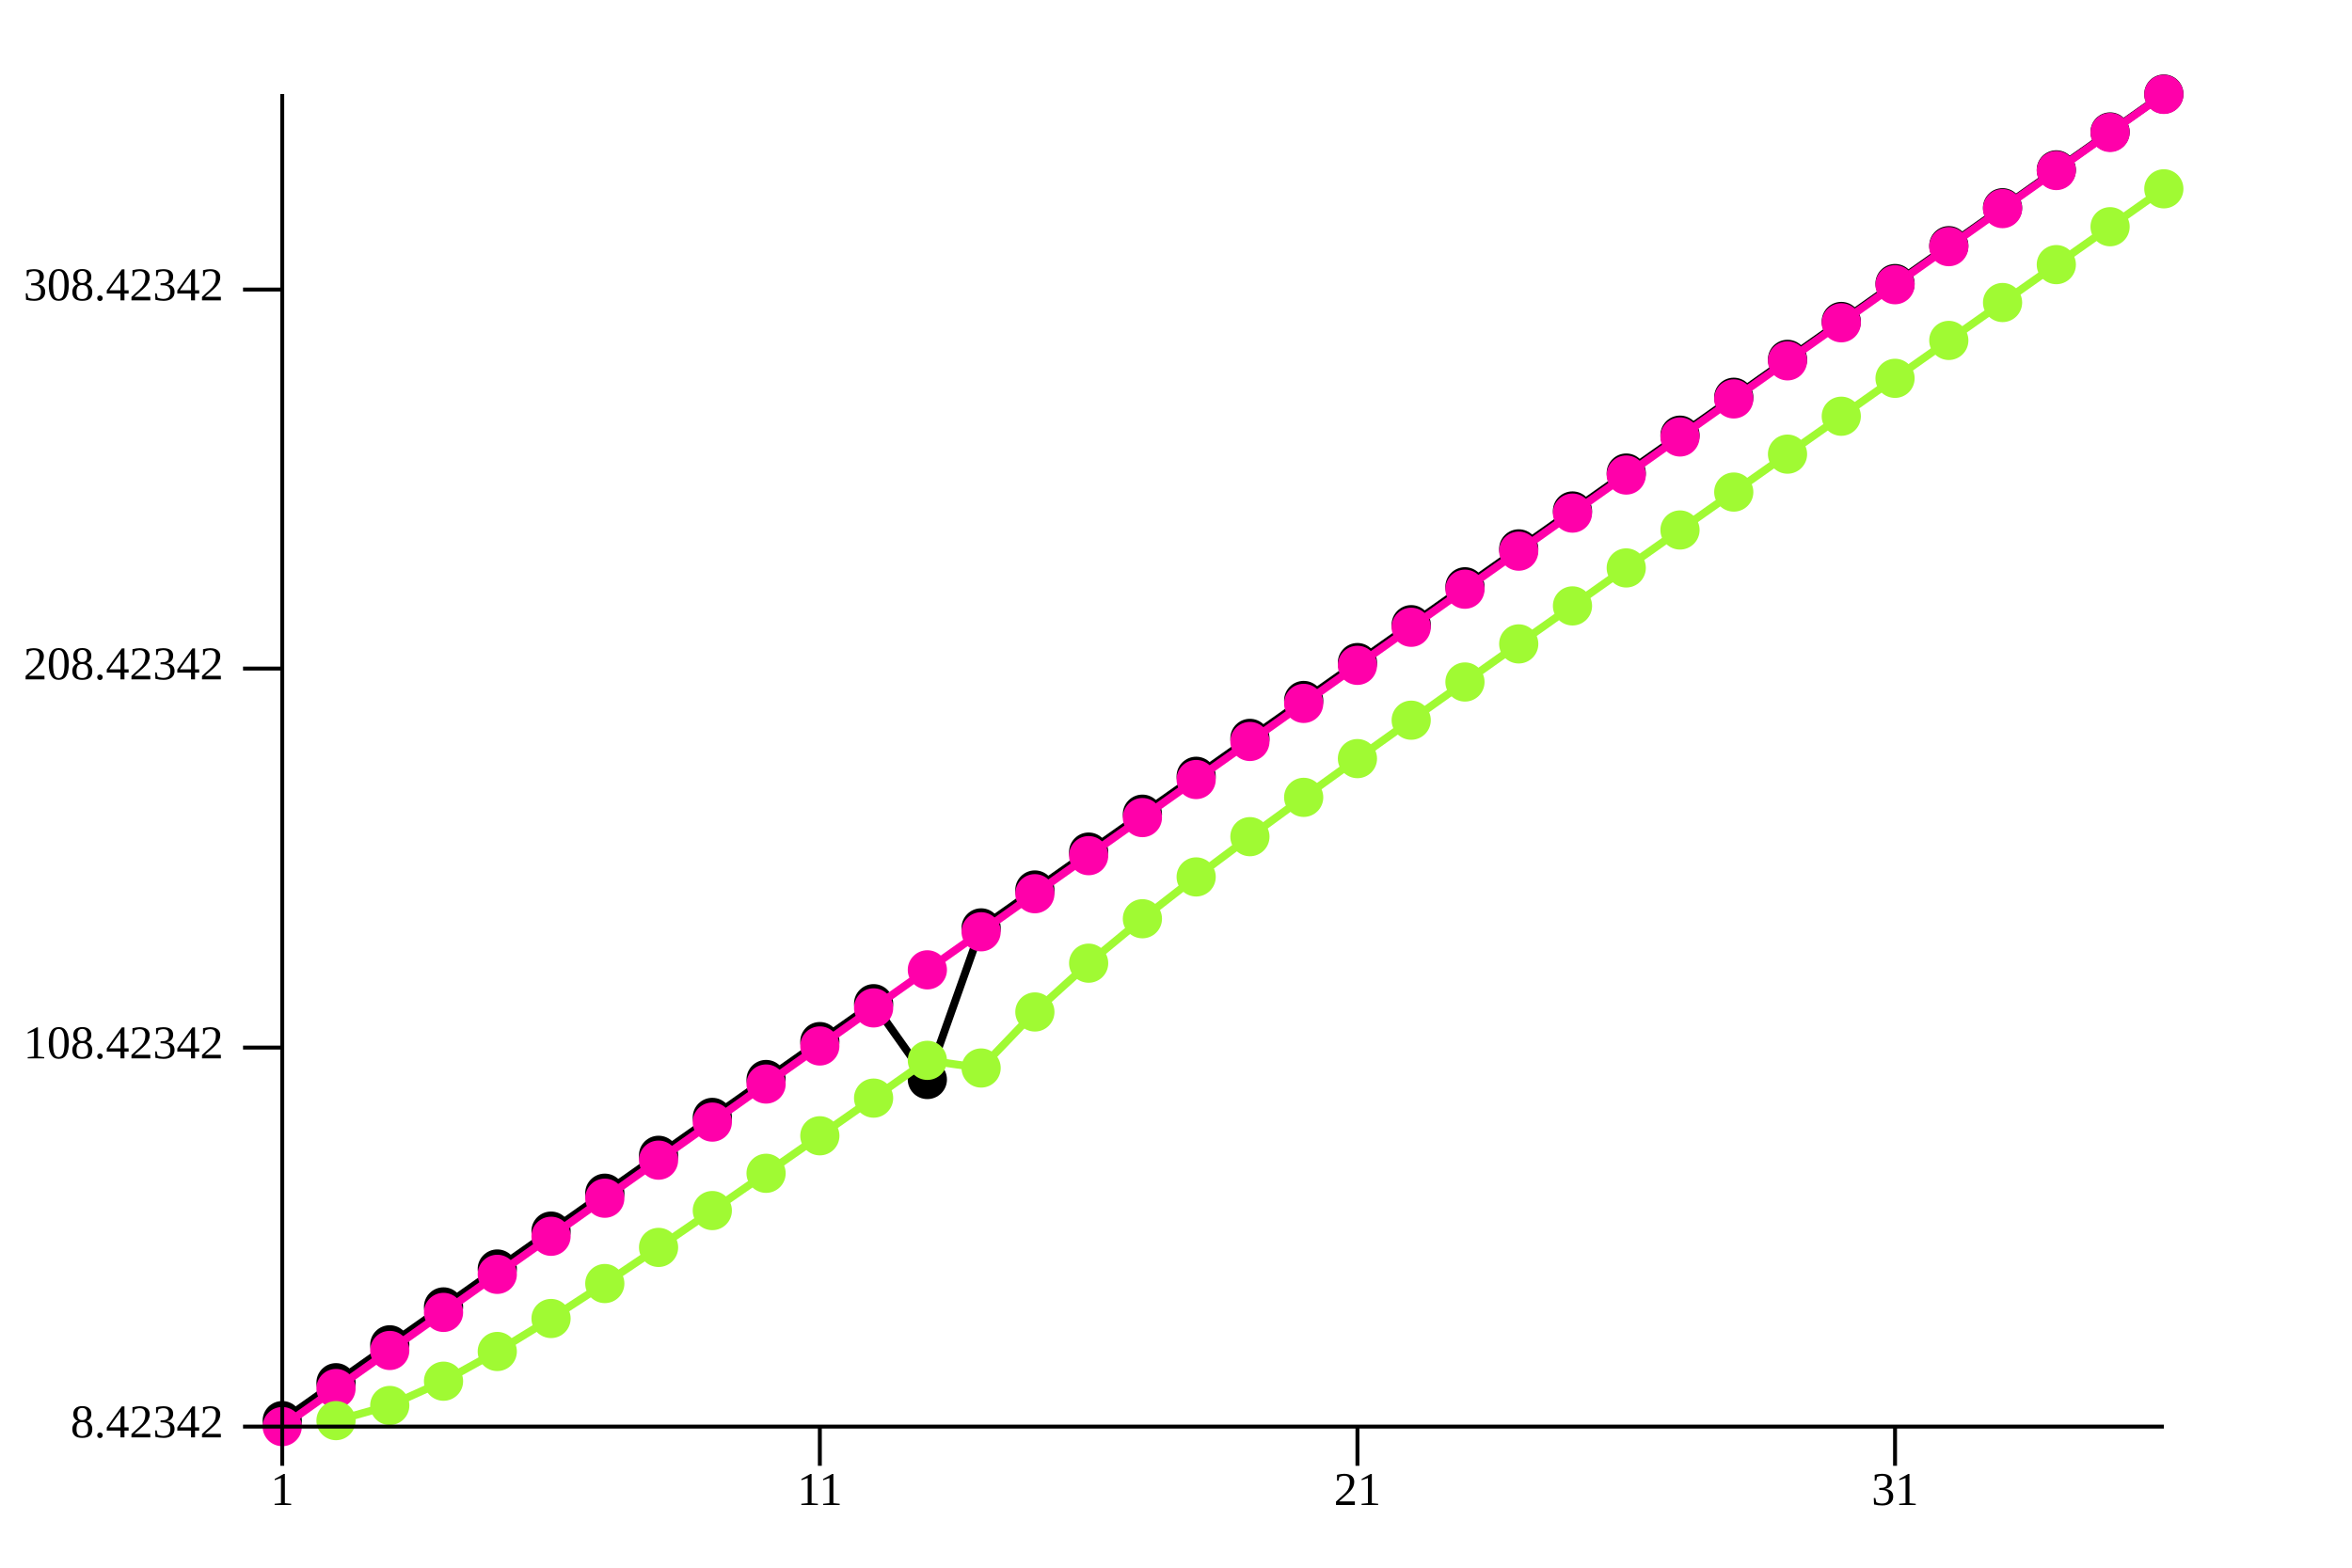
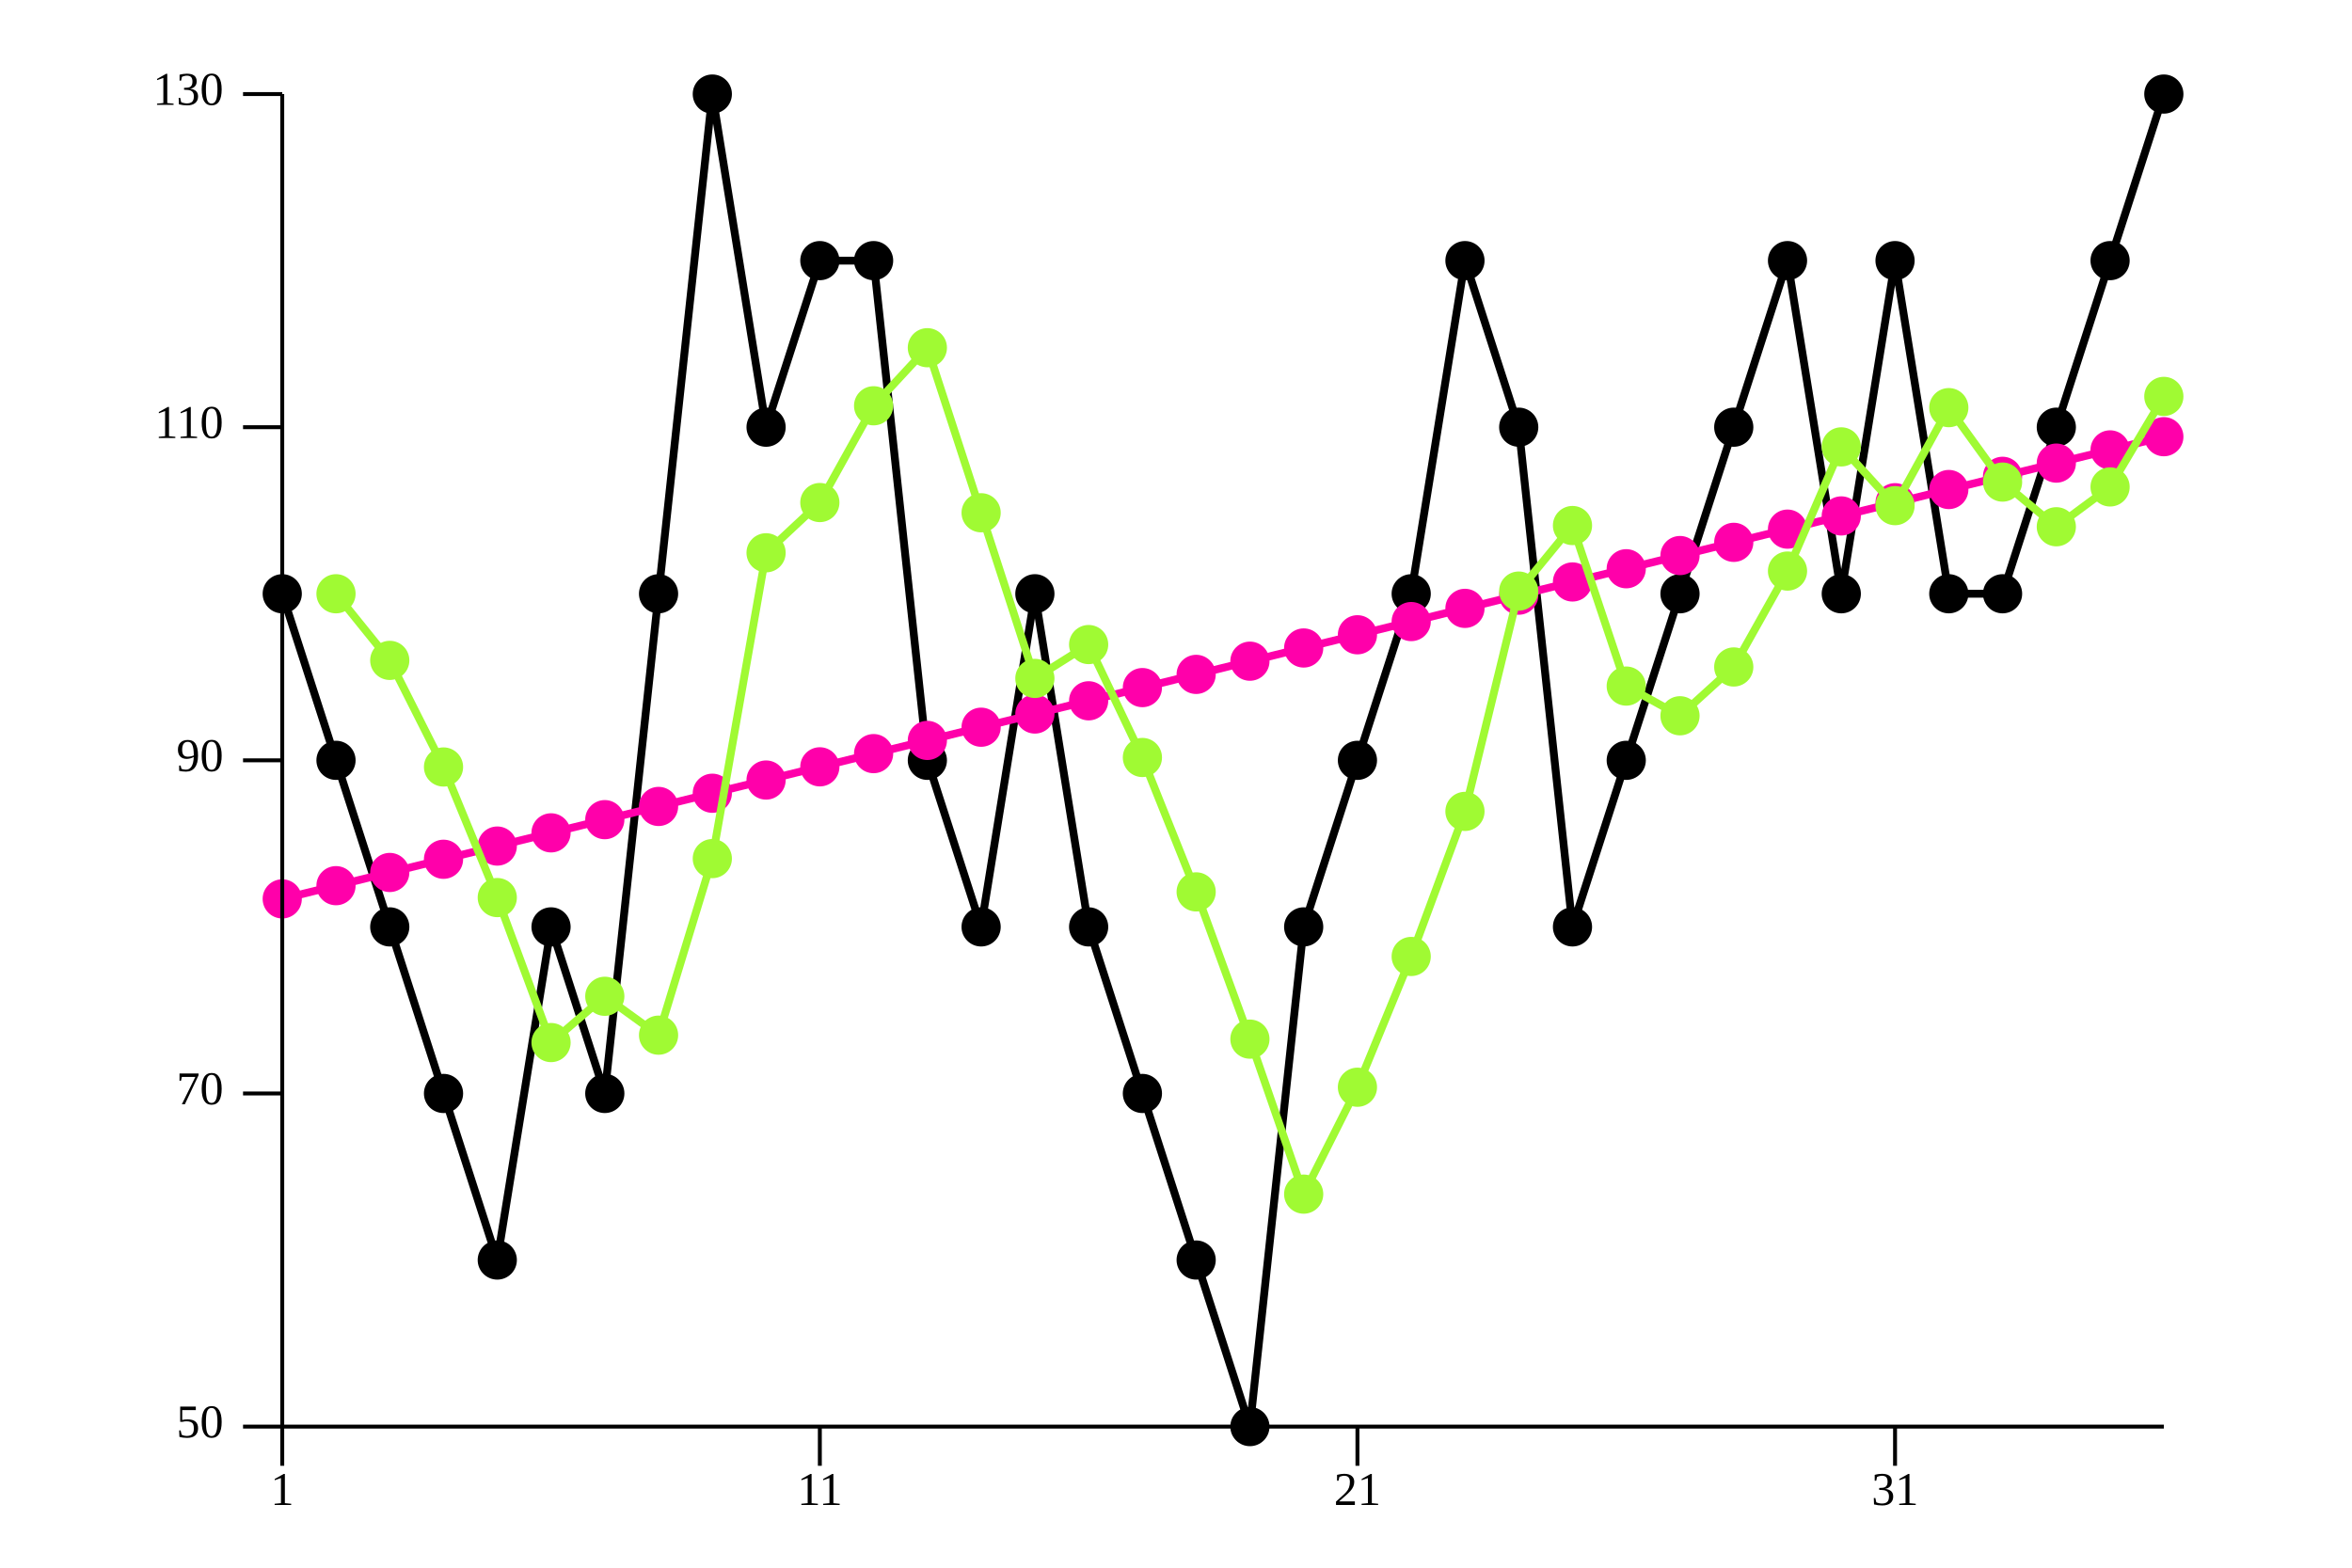
<svg xmlns="http://www.w3.org/2000/svg" viewBox="0 0 600 400">
  <g transform="translate(72, 364)">
    <g>
      <g>
-         <path d="M0,-1.525 L0,-1.525 L13.714,-11.195 L27.429,-20.866 L41.143,-30.537 L54.857,-40.208 L68.571,-49.878 L82.286,-59.549 L96,-69.22 L109.714,-78.89 L123.429,-88.561 L137.143,-98.232 L150.857,-107.903 L164.571,-88.561 L178.286,-127.244 L192,-136.915 L205.714,-146.586 L219.429,-156.256 L233.143,-165.927 L246.857,-175.598 L260.571,-185.268 L274.286,-194.939 L288,-204.61 L301.714,-214.281 L315.429,-223.951 L329.143,-233.622 L342.857,-243.293 L356.571,-252.963 L370.286,-262.634 L384,-272.305 L397.714,-281.976 L411.429,-291.646 L425.143,-301.317 L438.857,-310.988 L452.571,-320.659 L466.286,-330.329 L480,-340" fill="none" stroke="#000000" stroke-linejoin="round" stroke-width="2" />
+         <path d="M0,-212.5 L0,-212.5 L13.714,-170 L27.429,-127.5 L41.143,-85 L54.857,-42.5 L68.571,-127.5 L82.286,-85 L96,-212.5 L109.714,-340 L123.429,-255 L137.143,-297.5 L150.857,-297.5 L164.571,-170 L178.286,-127.5 L192,-212.5 L205.714,-127.5 L219.429,-85 L233.143,-42.5 L246.857,0 L260.571,-127.5 L274.286,-170 L288,-212.5 L301.714,-297.5 L315.429,-255 L329.143,-127.5 L342.857,-170 L356.571,-212.5 L370.286,-255 L384,-297.5 L397.714,-212.5 L411.429,-297.5 L425.143,-212.5 L438.857,-212.5 L452.571,-255 L466.286,-297.5 L480,-340" fill="none" stroke="#000000" stroke-linejoin="round" stroke-width="2" />
      </g>
      <g>
-         <circle cx="0" cy="-1.525" fill="#000000" r="5" />
-         <circle cx="13.714" cy="-11.195" fill="#000000" r="5" />
-         <circle cx="27.429" cy="-20.866" fill="#000000" r="5" />
-         <circle cx="41.143" cy="-30.537" fill="#000000" r="5" />
-         <circle cx="54.857" cy="-40.208" fill="#000000" r="5" />
-         <circle cx="68.571" cy="-49.878" fill="#000000" r="5" />
-         <circle cx="82.286" cy="-59.549" fill="#000000" r="5" />
-         <circle cx="96" cy="-69.22" fill="#000000" r="5" />
-         <circle cx="109.714" cy="-78.89" fill="#000000" r="5" />
-         <circle cx="123.429" cy="-88.561" fill="#000000" r="5" />
-         <circle cx="137.143" cy="-98.232" fill="#000000" r="5" />
-         <circle cx="150.857" cy="-107.903" fill="#000000" r="5" />
-         <circle cx="164.571" cy="-88.561" fill="#000000" r="5" />
-         <circle cx="178.286" cy="-127.244" fill="#000000" r="5" />
-         <circle cx="192" cy="-136.915" fill="#000000" r="5" />
-         <circle cx="205.714" cy="-146.586" fill="#000000" r="5" />
-         <circle cx="219.429" cy="-156.256" fill="#000000" r="5" />
-         <circle cx="233.143" cy="-165.927" fill="#000000" r="5" />
-         <circle cx="246.857" cy="-175.598" fill="#000000" r="5" />
-         <circle cx="260.571" cy="-185.268" fill="#000000" r="5" />
-         <circle cx="274.286" cy="-194.939" fill="#000000" r="5" />
-         <circle cx="288" cy="-204.61" fill="#000000" r="5" />
-         <circle cx="301.714" cy="-214.281" fill="#000000" r="5" />
-         <circle cx="315.429" cy="-223.951" fill="#000000" r="5" />
-         <circle cx="329.143" cy="-233.622" fill="#000000" r="5" />
-         <circle cx="342.857" cy="-243.293" fill="#000000" r="5" />
-         <circle cx="356.571" cy="-252.963" fill="#000000" r="5" />
-         <circle cx="370.286" cy="-262.634" fill="#000000" r="5" />
-         <circle cx="384" cy="-272.305" fill="#000000" r="5" />
-         <circle cx="397.714" cy="-281.976" fill="#000000" r="5" />
-         <circle cx="411.429" cy="-291.646" fill="#000000" r="5" />
-         <circle cx="425.143" cy="-301.317" fill="#000000" r="5" />
-         <circle cx="438.857" cy="-310.988" fill="#000000" r="5" />
-         <circle cx="452.571" cy="-320.659" fill="#000000" r="5" />
-         <circle cx="466.286" cy="-330.329" fill="#000000" r="5" />
+         <circle cx="0" cy="-212.5" fill="#000000" r="5" />
+         <circle cx="13.714" cy="-170" fill="#000000" r="5" />
+         <circle cx="27.429" cy="-127.5" fill="#000000" r="5" />
+         <circle cx="41.143" cy="-85" fill="#000000" r="5" />
+         <circle cx="54.857" cy="-42.5" fill="#000000" r="5" />
+         <circle cx="68.571" cy="-127.5" fill="#000000" r="5" />
+         <circle cx="82.286" cy="-85" fill="#000000" r="5" />
+         <circle cx="96" cy="-212.5" fill="#000000" r="5" />
+         <circle cx="109.714" cy="-340" fill="#000000" r="5" />
+         <circle cx="123.429" cy="-255" fill="#000000" r="5" />
+         <circle cx="137.143" cy="-297.5" fill="#000000" r="5" />
+         <circle cx="150.857" cy="-297.5" fill="#000000" r="5" />
+         <circle cx="164.571" cy="-170" fill="#000000" r="5" />
+         <circle cx="178.286" cy="-127.5" fill="#000000" r="5" />
+         <circle cx="192" cy="-212.5" fill="#000000" r="5" />
+         <circle cx="205.714" cy="-127.5" fill="#000000" r="5" />
+         <circle cx="219.429" cy="-85" fill="#000000" r="5" />
+         <circle cx="233.143" cy="-42.5" fill="#000000" r="5" />
+         <circle cx="246.857" cy="0" fill="#000000" r="5" />
+         <circle cx="260.571" cy="-127.5" fill="#000000" r="5" />
+         <circle cx="274.286" cy="-170" fill="#000000" r="5" />
+         <circle cx="288" cy="-212.5" fill="#000000" r="5" />
+         <circle cx="301.714" cy="-297.5" fill="#000000" r="5" />
+         <circle cx="315.429" cy="-255" fill="#000000" r="5" />
+         <circle cx="329.143" cy="-127.5" fill="#000000" r="5" />
+         <circle cx="342.857" cy="-170" fill="#000000" r="5" />
+         <circle cx="356.571" cy="-212.5" fill="#000000" r="5" />
+         <circle cx="370.286" cy="-255" fill="#000000" r="5" />
+         <circle cx="384" cy="-297.5" fill="#000000" r="5" />
+         <circle cx="397.714" cy="-212.5" fill="#000000" r="5" />
+         <circle cx="411.429" cy="-297.5" fill="#000000" r="5" />
+         <circle cx="425.143" cy="-212.5" fill="#000000" r="5" />
+         <circle cx="438.857" cy="-212.5" fill="#000000" r="5" />
+         <circle cx="452.571" cy="-255" fill="#000000" r="5" />
+         <circle cx="466.286" cy="-297.5" fill="#000000" r="5" />
        <circle cx="480" cy="-340" fill="#000000" r="5" />
      </g>
    </g>
    <g>
      <g>
-         <path d="M0,0 L0,0 L13.714,-9.712 L27.429,-19.424 L41.143,-29.135 L54.857,-38.847 L68.571,-48.559 L82.286,-58.271 L96,-67.983 L109.714,-77.694 L123.429,-87.406 L137.143,-97.118 L150.857,-106.83 L164.571,-116.542 L178.286,-126.253 L192,-135.965 L205.714,-145.677 L219.429,-155.389 L233.143,-165.101 L246.857,-174.812 L260.571,-184.524 L274.286,-194.236 L288,-203.948 L301.714,-213.66 L315.429,-223.371 L329.143,-233.083 L342.857,-242.795 L356.571,-252.507 L370.286,-262.219 L384,-271.93 L397.714,-281.642 L411.429,-291.354 L425.143,-301.066 L438.857,-310.777 L452.571,-320.489 L466.286,-330.201 L480,-339.913" fill="none" stroke="#ff00aa" stroke-linejoin="round" stroke-width="2" />
+         <path d="M0,-134.647 L0,-134.647 L13.714,-138.017 L27.429,-141.386 L41.143,-144.755 L54.857,-148.125 L68.571,-151.494 L82.286,-154.863 L96,-158.233 L109.714,-161.602 L123.429,-164.971 L137.143,-168.341 L150.857,-171.71 L164.571,-175.08 L178.286,-178.449 L192,-181.818 L205.714,-185.188 L219.429,-188.557 L233.143,-191.926 L246.857,-195.296 L260.571,-198.665 L274.286,-202.035 L288,-205.404 L301.714,-208.773 L315.429,-212.143 L329.143,-215.512 L342.857,-218.881 L356.571,-222.251 L370.286,-225.62 L384,-228.989 L397.714,-232.359 L411.429,-235.728 L425.143,-239.098 L438.857,-242.467 L452.571,-245.836 L466.286,-249.206 L480,-252.575" fill="none" stroke="#ff00aa" stroke-linejoin="round" stroke-width="2" />
      </g>
      <g>
-         <circle cx="0" cy="0" fill="#ff00aa" r="5" />
-         <circle cx="13.714" cy="-9.712" fill="#ff00aa" r="5" />
-         <circle cx="27.429" cy="-19.424" fill="#ff00aa" r="5" />
-         <circle cx="41.143" cy="-29.135" fill="#ff00aa" r="5" />
-         <circle cx="54.857" cy="-38.847" fill="#ff00aa" r="5" />
-         <circle cx="68.571" cy="-48.559" fill="#ff00aa" r="5" />
-         <circle cx="82.286" cy="-58.271" fill="#ff00aa" r="5" />
-         <circle cx="96" cy="-67.983" fill="#ff00aa" r="5" />
-         <circle cx="109.714" cy="-77.694" fill="#ff00aa" r="5" />
-         <circle cx="123.429" cy="-87.406" fill="#ff00aa" r="5" />
-         <circle cx="137.143" cy="-97.118" fill="#ff00aa" r="5" />
-         <circle cx="150.857" cy="-106.83" fill="#ff00aa" r="5" />
-         <circle cx="164.571" cy="-116.542" fill="#ff00aa" r="5" />
-         <circle cx="178.286" cy="-126.253" fill="#ff00aa" r="5" />
-         <circle cx="192" cy="-135.965" fill="#ff00aa" r="5" />
-         <circle cx="205.714" cy="-145.677" fill="#ff00aa" r="5" />
-         <circle cx="219.429" cy="-155.389" fill="#ff00aa" r="5" />
-         <circle cx="233.143" cy="-165.101" fill="#ff00aa" r="5" />
-         <circle cx="246.857" cy="-174.812" fill="#ff00aa" r="5" />
-         <circle cx="260.571" cy="-184.524" fill="#ff00aa" r="5" />
-         <circle cx="274.286" cy="-194.236" fill="#ff00aa" r="5" />
-         <circle cx="288" cy="-203.948" fill="#ff00aa" r="5" />
-         <circle cx="301.714" cy="-213.66" fill="#ff00aa" r="5" />
-         <circle cx="315.429" cy="-223.371" fill="#ff00aa" r="5" />
-         <circle cx="329.143" cy="-233.083" fill="#ff00aa" r="5" />
-         <circle cx="342.857" cy="-242.795" fill="#ff00aa" r="5" />
-         <circle cx="356.571" cy="-252.507" fill="#ff00aa" r="5" />
-         <circle cx="370.286" cy="-262.219" fill="#ff00aa" r="5" />
-         <circle cx="384" cy="-271.93" fill="#ff00aa" r="5" />
-         <circle cx="397.714" cy="-281.642" fill="#ff00aa" r="5" />
-         <circle cx="411.429" cy="-291.354" fill="#ff00aa" r="5" />
-         <circle cx="425.143" cy="-301.066" fill="#ff00aa" r="5" />
-         <circle cx="438.857" cy="-310.777" fill="#ff00aa" r="5" />
-         <circle cx="452.571" cy="-320.489" fill="#ff00aa" r="5" />
-         <circle cx="466.286" cy="-330.201" fill="#ff00aa" r="5" />
-         <circle cx="480" cy="-339.913" fill="#ff00aa" r="5" />
+         <circle cx="0" cy="-134.647" fill="#ff00aa" r="5" />
+         <circle cx="13.714" cy="-138.017" fill="#ff00aa" r="5" />
+         <circle cx="27.429" cy="-141.386" fill="#ff00aa" r="5" />
+         <circle cx="41.143" cy="-144.755" fill="#ff00aa" r="5" />
+         <circle cx="54.857" cy="-148.125" fill="#ff00aa" r="5" />
+         <circle cx="68.571" cy="-151.494" fill="#ff00aa" r="5" />
+         <circle cx="82.286" cy="-154.863" fill="#ff00aa" r="5" />
+         <circle cx="96" cy="-158.233" fill="#ff00aa" r="5" />
+         <circle cx="109.714" cy="-161.602" fill="#ff00aa" r="5" />
+         <circle cx="123.429" cy="-164.971" fill="#ff00aa" r="5" />
+         <circle cx="137.143" cy="-168.341" fill="#ff00aa" r="5" />
+         <circle cx="150.857" cy="-171.71" fill="#ff00aa" r="5" />
+         <circle cx="164.571" cy="-175.08" fill="#ff00aa" r="5" />
+         <circle cx="178.286" cy="-178.449" fill="#ff00aa" r="5" />
+         <circle cx="192" cy="-181.818" fill="#ff00aa" r="5" />
+         <circle cx="205.714" cy="-185.188" fill="#ff00aa" r="5" />
+         <circle cx="219.429" cy="-188.557" fill="#ff00aa" r="5" />
+         <circle cx="233.143" cy="-191.926" fill="#ff00aa" r="5" />
+         <circle cx="246.857" cy="-195.296" fill="#ff00aa" r="5" />
+         <circle cx="260.571" cy="-198.665" fill="#ff00aa" r="5" />
+         <circle cx="274.286" cy="-202.035" fill="#ff00aa" r="5" />
+         <circle cx="288" cy="-205.404" fill="#ff00aa" r="5" />
+         <circle cx="301.714" cy="-208.773" fill="#ff00aa" r="5" />
+         <circle cx="315.429" cy="-212.143" fill="#ff00aa" r="5" />
+         <circle cx="329.143" cy="-215.512" fill="#ff00aa" r="5" />
+         <circle cx="342.857" cy="-218.881" fill="#ff00aa" r="5" />
+         <circle cx="356.571" cy="-222.251" fill="#ff00aa" r="5" />
+         <circle cx="370.286" cy="-225.62" fill="#ff00aa" r="5" />
+         <circle cx="384" cy="-228.989" fill="#ff00aa" r="5" />
+         <circle cx="397.714" cy="-232.359" fill="#ff00aa" r="5" />
+         <circle cx="411.429" cy="-235.728" fill="#ff00aa" r="5" />
+         <circle cx="425.143" cy="-239.098" fill="#ff00aa" r="5" />
+         <circle cx="438.857" cy="-242.467" fill="#ff00aa" r="5" />
+         <circle cx="452.571" cy="-245.836" fill="#ff00aa" r="5" />
+         <circle cx="466.286" cy="-249.206" fill="#ff00aa" r="5" />
+         <circle cx="480" cy="-252.575" fill="#ff00aa" r="5" />
      </g>
    </g>
    <g>
      <g>
-         <path d="M13.714,-1.525 L13.714,-1.525 L27.429,-5.393 L41.143,-11.582 L54.857,-19.164 L68.571,-27.581 L82.286,-36.5 L96,-45.72 L109.714,-55.12 L123.429,-64.628 L137.143,-74.201 L150.857,-83.814 L164.571,-93.449 L178.286,-91.494 L192,-105.794 L205.714,-118.242 L219.429,-129.58 L233.143,-140.25 L246.857,-150.521 L260.571,-160.552 L274.286,-170.438 L288,-180.239 L301.714,-189.987 L315.429,-199.705 L329.143,-209.403 L342.857,-219.091 L356.571,-228.772 L370.286,-238.448 L384,-248.123 L397.714,-257.796 L411.429,-267.468 L425.143,-277.139 L438.857,-286.81 L452.571,-296.481 L466.286,-306.152 L480,-315.823" fill="none" stroke="#a0fa33" stroke-linejoin="round" stroke-width="2" />
+         <path d="M13.714,-212.5 L13.714,-212.5 L27.429,-195.5 L41.143,-168.3 L54.857,-134.98 L68.571,-97.988 L82.286,-109.793 L96,-99.876 L109.714,-144.925 L123.429,-222.955 L137.143,-235.773 L150.857,-260.464 L164.571,-275.278 L178.286,-233.167 L192,-190.9 L205.714,-199.54 L219.429,-170.724 L233.143,-136.434 L246.857,-98.861 L260.571,-59.316 L274.286,-86.59 L288,-119.954 L301.714,-156.972 L315.429,-213.183 L329.143,-229.91 L342.857,-188.946 L356.571,-181.368 L370.286,-193.821 L384,-218.292 L397.714,-249.975 L411.429,-234.985 L425.143,-259.991 L438.857,-240.995 L452.571,-229.597 L466.286,-239.758 L480,-262.855" fill="none" stroke="#a0fa33" stroke-linejoin="round" stroke-width="2" />
      </g>
      <g>
-         <circle cx="13.714" cy="-1.525" fill="#a0fa33" r="5" />
-         <circle cx="27.429" cy="-5.393" fill="#a0fa33" r="5" />
-         <circle cx="41.143" cy="-11.582" fill="#a0fa33" r="5" />
-         <circle cx="54.857" cy="-19.164" fill="#a0fa33" r="5" />
-         <circle cx="68.571" cy="-27.581" fill="#a0fa33" r="5" />
-         <circle cx="82.286" cy="-36.5" fill="#a0fa33" r="5" />
-         <circle cx="96" cy="-45.72" fill="#a0fa33" r="5" />
-         <circle cx="109.714" cy="-55.12" fill="#a0fa33" r="5" />
-         <circle cx="123.429" cy="-64.628" fill="#a0fa33" r="5" />
-         <circle cx="137.143" cy="-74.201" fill="#a0fa33" r="5" />
-         <circle cx="150.857" cy="-83.814" fill="#a0fa33" r="5" />
-         <circle cx="164.571" cy="-93.449" fill="#a0fa33" r="5" />
-         <circle cx="178.286" cy="-91.494" fill="#a0fa33" r="5" />
-         <circle cx="192" cy="-105.794" fill="#a0fa33" r="5" />
-         <circle cx="205.714" cy="-118.242" fill="#a0fa33" r="5" />
-         <circle cx="219.429" cy="-129.58" fill="#a0fa33" r="5" />
-         <circle cx="233.143" cy="-140.25" fill="#a0fa33" r="5" />
-         <circle cx="246.857" cy="-150.521" fill="#a0fa33" r="5" />
-         <circle cx="260.571" cy="-160.552" fill="#a0fa33" r="5" />
-         <circle cx="274.286" cy="-170.438" fill="#a0fa33" r="5" />
-         <circle cx="288" cy="-180.239" fill="#a0fa33" r="5" />
-         <circle cx="301.714" cy="-189.987" fill="#a0fa33" r="5" />
-         <circle cx="315.429" cy="-199.705" fill="#a0fa33" r="5" />
-         <circle cx="329.143" cy="-209.403" fill="#a0fa33" r="5" />
-         <circle cx="342.857" cy="-219.091" fill="#a0fa33" r="5" />
-         <circle cx="356.571" cy="-228.772" fill="#a0fa33" r="5" />
-         <circle cx="370.286" cy="-238.448" fill="#a0fa33" r="5" />
-         <circle cx="384" cy="-248.123" fill="#a0fa33" r="5" />
-         <circle cx="397.714" cy="-257.796" fill="#a0fa33" r="5" />
-         <circle cx="411.429" cy="-267.468" fill="#a0fa33" r="5" />
-         <circle cx="425.143" cy="-277.139" fill="#a0fa33" r="5" />
-         <circle cx="438.857" cy="-286.81" fill="#a0fa33" r="5" />
-         <circle cx="452.571" cy="-296.481" fill="#a0fa33" r="5" />
-         <circle cx="466.286" cy="-306.152" fill="#a0fa33" r="5" />
-         <circle cx="480" cy="-315.823" fill="#a0fa33" r="5" />
+         <circle cx="13.714" cy="-212.5" fill="#a0fa33" r="5" />
+         <circle cx="27.429" cy="-195.5" fill="#a0fa33" r="5" />
+         <circle cx="41.143" cy="-168.3" fill="#a0fa33" r="5" />
+         <circle cx="54.857" cy="-134.98" fill="#a0fa33" r="5" />
+         <circle cx="68.571" cy="-97.988" fill="#a0fa33" r="5" />
+         <circle cx="82.286" cy="-109.793" fill="#a0fa33" r="5" />
+         <circle cx="96" cy="-99.876" fill="#a0fa33" r="5" />
+         <circle cx="109.714" cy="-144.925" fill="#a0fa33" r="5" />
+         <circle cx="123.429" cy="-222.955" fill="#a0fa33" r="5" />
+         <circle cx="137.143" cy="-235.773" fill="#a0fa33" r="5" />
+         <circle cx="150.857" cy="-260.464" fill="#a0fa33" r="5" />
+         <circle cx="164.571" cy="-275.278" fill="#a0fa33" r="5" />
+         <circle cx="178.286" cy="-233.167" fill="#a0fa33" r="5" />
+         <circle cx="192" cy="-190.9" fill="#a0fa33" r="5" />
+         <circle cx="205.714" cy="-199.54" fill="#a0fa33" r="5" />
+         <circle cx="219.429" cy="-170.724" fill="#a0fa33" r="5" />
+         <circle cx="233.143" cy="-136.434" fill="#a0fa33" r="5" />
+         <circle cx="246.857" cy="-98.861" fill="#a0fa33" r="5" />
+         <circle cx="260.571" cy="-59.316" fill="#a0fa33" r="5" />
+         <circle cx="274.286" cy="-86.59" fill="#a0fa33" r="5" />
+         <circle cx="288" cy="-119.954" fill="#a0fa33" r="5" />
+         <circle cx="301.714" cy="-156.972" fill="#a0fa33" r="5" />
+         <circle cx="315.429" cy="-213.183" fill="#a0fa33" r="5" />
+         <circle cx="329.143" cy="-229.91" fill="#a0fa33" r="5" />
+         <circle cx="342.857" cy="-188.946" fill="#a0fa33" r="5" />
+         <circle cx="356.571" cy="-181.368" fill="#a0fa33" r="5" />
+         <circle cx="370.286" cy="-193.821" fill="#a0fa33" r="5" />
+         <circle cx="384" cy="-218.292" fill="#a0fa33" r="5" />
+         <circle cx="397.714" cy="-249.975" fill="#a0fa33" r="5" />
+         <circle cx="411.429" cy="-234.985" fill="#a0fa33" r="5" />
+         <circle cx="425.143" cy="-259.991" fill="#a0fa33" r="5" />
+         <circle cx="438.857" cy="-240.995" fill="#a0fa33" r="5" />
+         <circle cx="452.571" cy="-229.597" fill="#a0fa33" r="5" />
+         <circle cx="466.286" cy="-239.758" fill="#a0fa33" r="5" />
+         <circle cx="480" cy="-262.855" fill="#a0fa33" r="5" />
      </g>
    </g>
    <g>
      <g>
        <line stroke="black" stroke-width="1" x1="0" x2="0" y1="0" y2="10" />
        <line stroke="black" stroke-width="1" x1="137.143" x2="137.143" y1="0" y2="10" />
        <line stroke="black" stroke-width="1" x1="274.286" x2="274.286" y1="0" y2="10" />
        <line stroke="black" stroke-width="1" x1="411.429" x2="411.429" y1="0" y2="10" />
      </g>
      <line stroke="black" stroke-width="1" x1="0" x2="480" y1="0" y2="0" />
      <g>
        <text font-size="12" text-anchor="middle" x="0" y="20">
1
</text>
        <text font-size="12" text-anchor="middle" x="137.143" y="20">
11
</text>
        <text font-size="12" text-anchor="middle" x="274.286" y="20">
21
</text>
        <text font-size="12" text-anchor="middle" x="411.429" y="20">
31
</text>
      </g>
      <text font-size="12" text-anchor="middle" x="240" y="30">

</text>
    </g>
    <g>
      <g>
        <line stroke="black" stroke-width="1" x1="0" x2="-10" y1="0" y2="0" />
-         <line stroke="black" stroke-width="1" x1="0" x2="-10" y1="-96.707" y2="-96.707" />
-         <line stroke="black" stroke-width="1" x1="0" x2="-10" y1="-193.414" y2="-193.414" />
-         <line stroke="black" stroke-width="1" x1="0" x2="-10" y1="-290.122" y2="-290.122" />
+         <line stroke="black" stroke-width="1" x1="0" x2="-10" y1="-85" y2="-85" />
+         <line stroke="black" stroke-width="1" x1="0" x2="-10" y1="-170" y2="-170" />
+         <line stroke="black" stroke-width="1" x1="0" x2="-10" y1="-255" y2="-255" />
+         <line stroke="black" stroke-width="1" x1="0" x2="-10" y1="-340" y2="-340" />
      </g>
      <line stroke="black" stroke-width="1" x1="0" x2="0" y1="0" y2="-340" />
      <g>
        <text dominant-baseline="middle" font-size="12" text-anchor="end" x="-15" y="0">
- 8.42342
+ 50
</text>
-         <text dominant-baseline="middle" font-size="12" text-anchor="end" x="-15" y="-96.707">
- 108.42342
+         <text dominant-baseline="middle" font-size="12" text-anchor="end" x="-15" y="-85">
+ 70
</text>
-         <text dominant-baseline="middle" font-size="12" text-anchor="end" x="-15" y="-193.414">
- 208.42342
+         <text dominant-baseline="middle" font-size="12" text-anchor="end" x="-15" y="-170">
+ 90
</text>
-         <text dominant-baseline="middle" font-size="12" text-anchor="end" x="-15" y="-290.122">
- 308.42342
+         <text dominant-baseline="middle" font-size="12" text-anchor="end" x="-15" y="-255">
+ 110
+ </text>
+         <text dominant-baseline="middle" font-size="12" text-anchor="end" x="-15" y="-340">
+ 130
</text>
      </g>
-       <text font-size="12" text-anchor="middle" transform="rotate(-90 -108 -170)" x="-108" y="-182">
+       <text font-size="12" text-anchor="middle" transform="rotate(-90 -36 -170)" x="-36" y="-182">

</text>
    </g>
  </g>
</svg>
